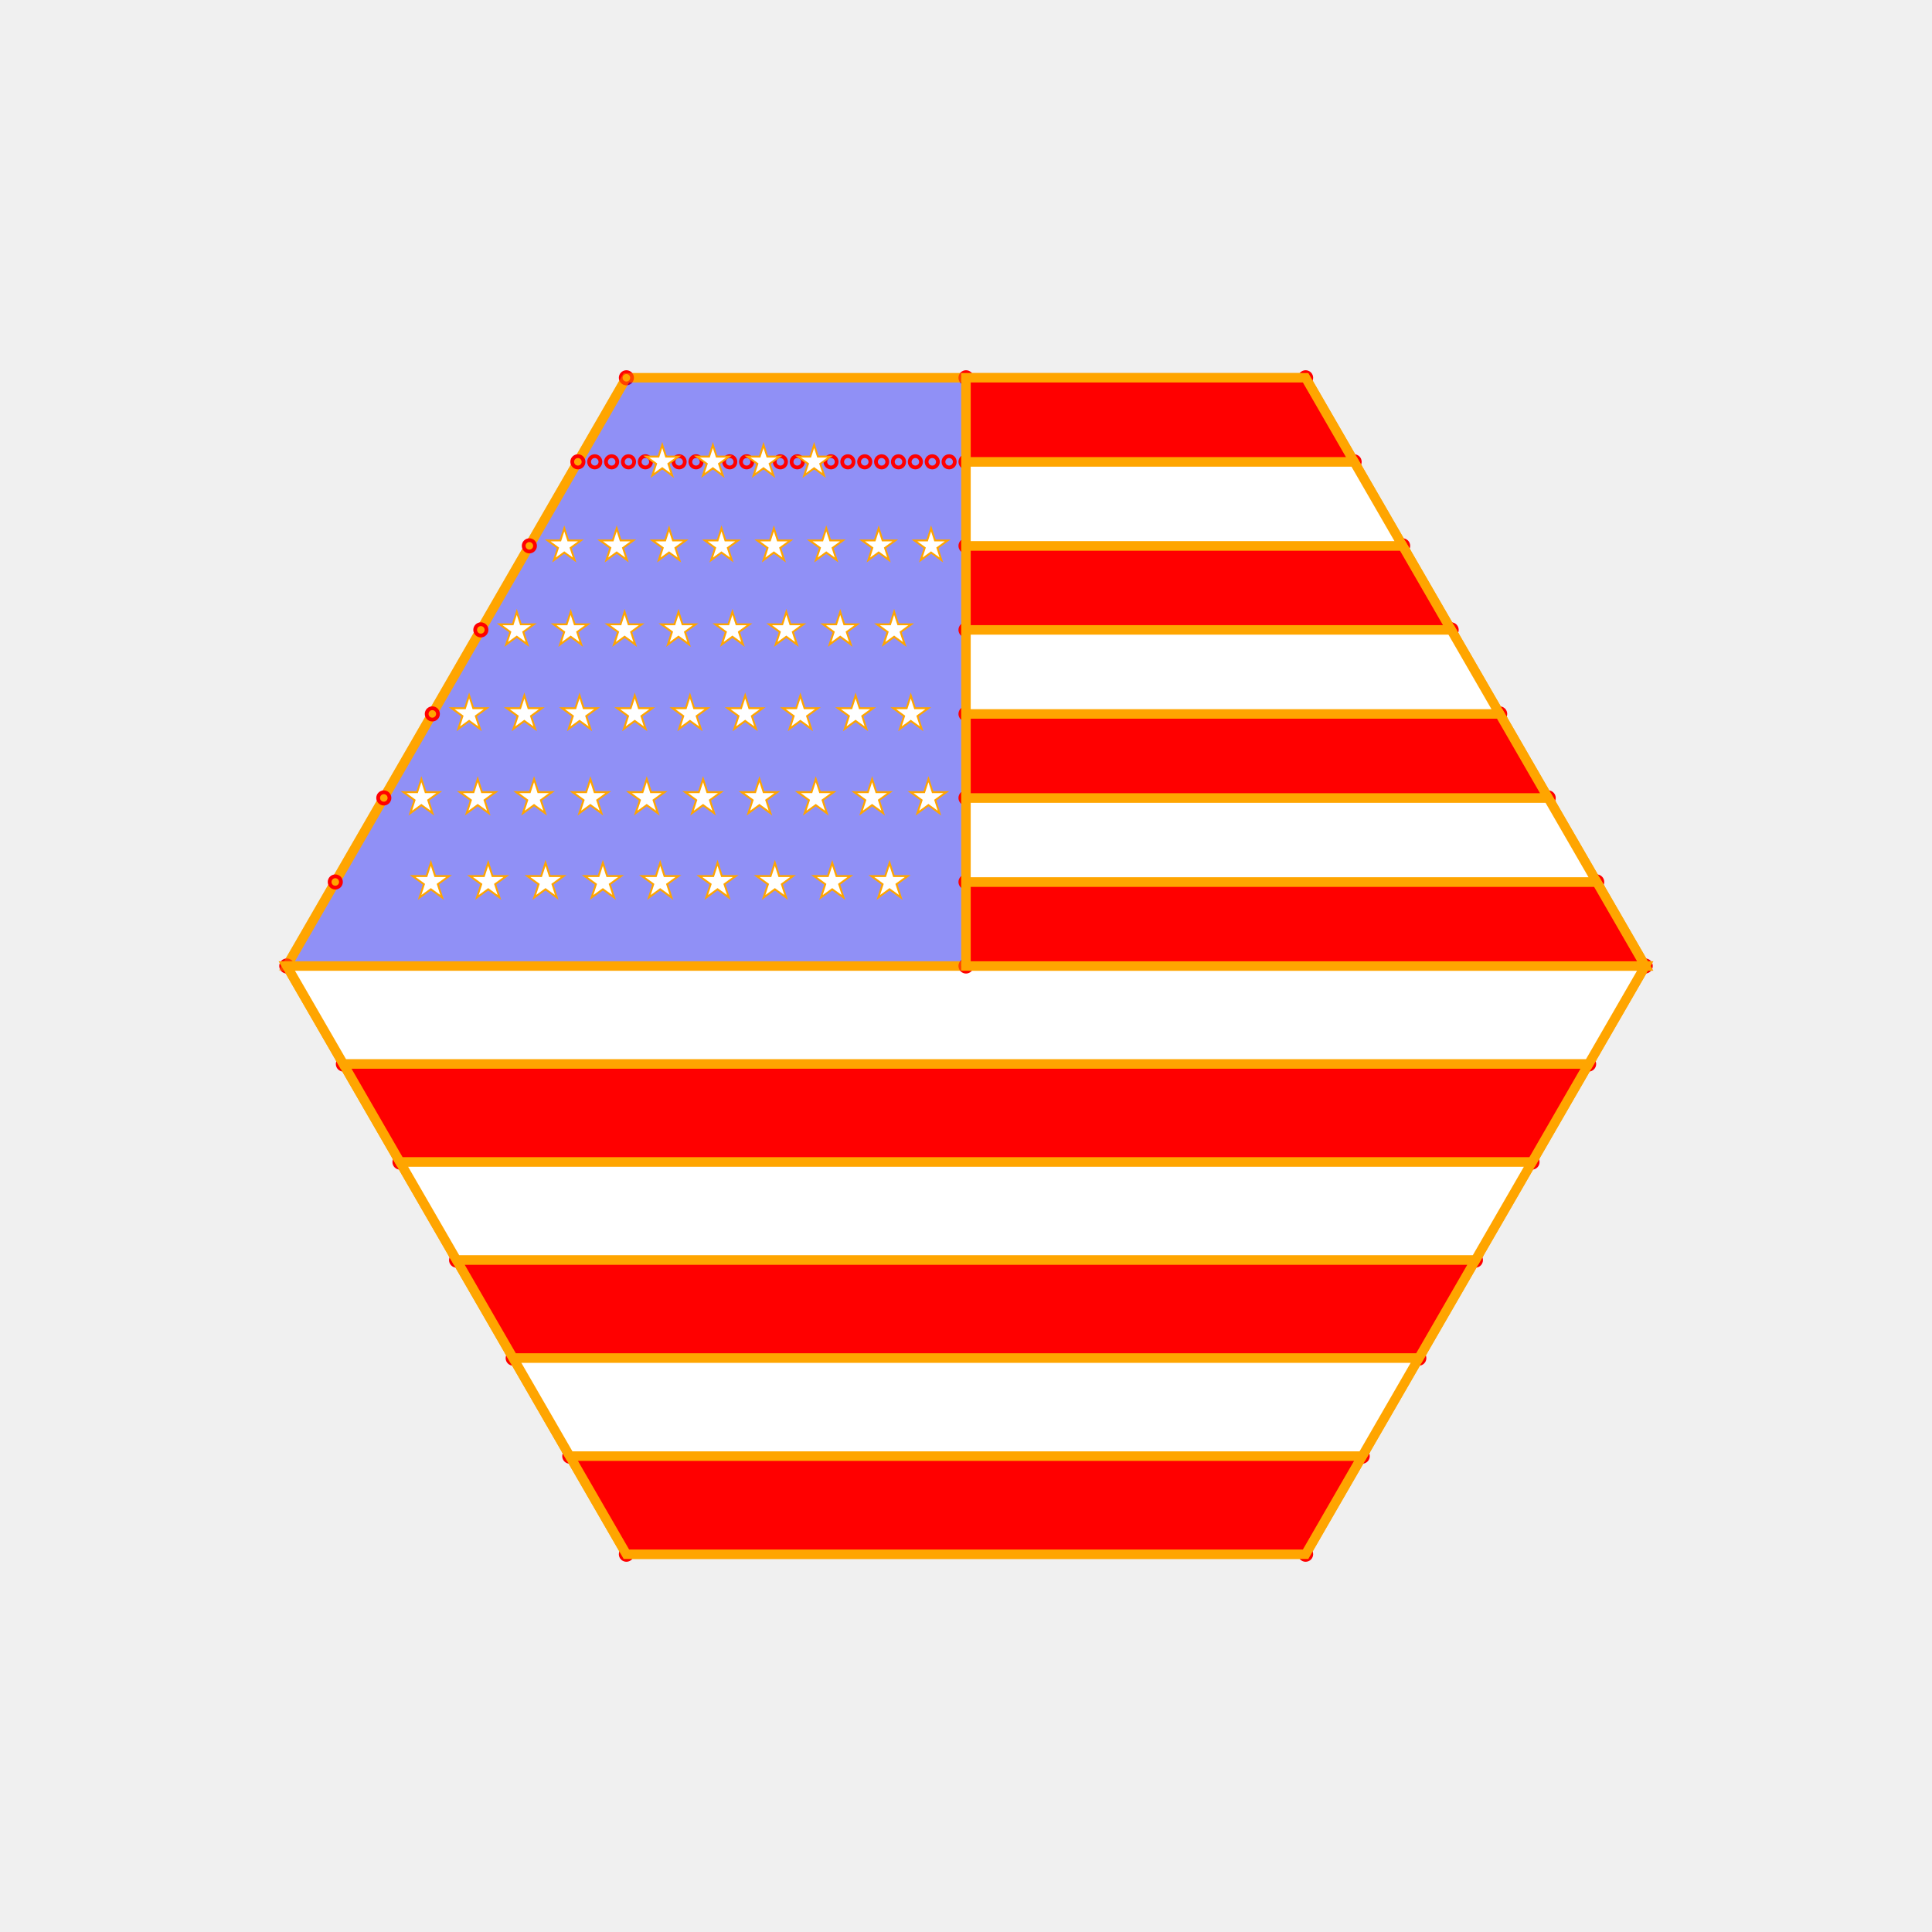
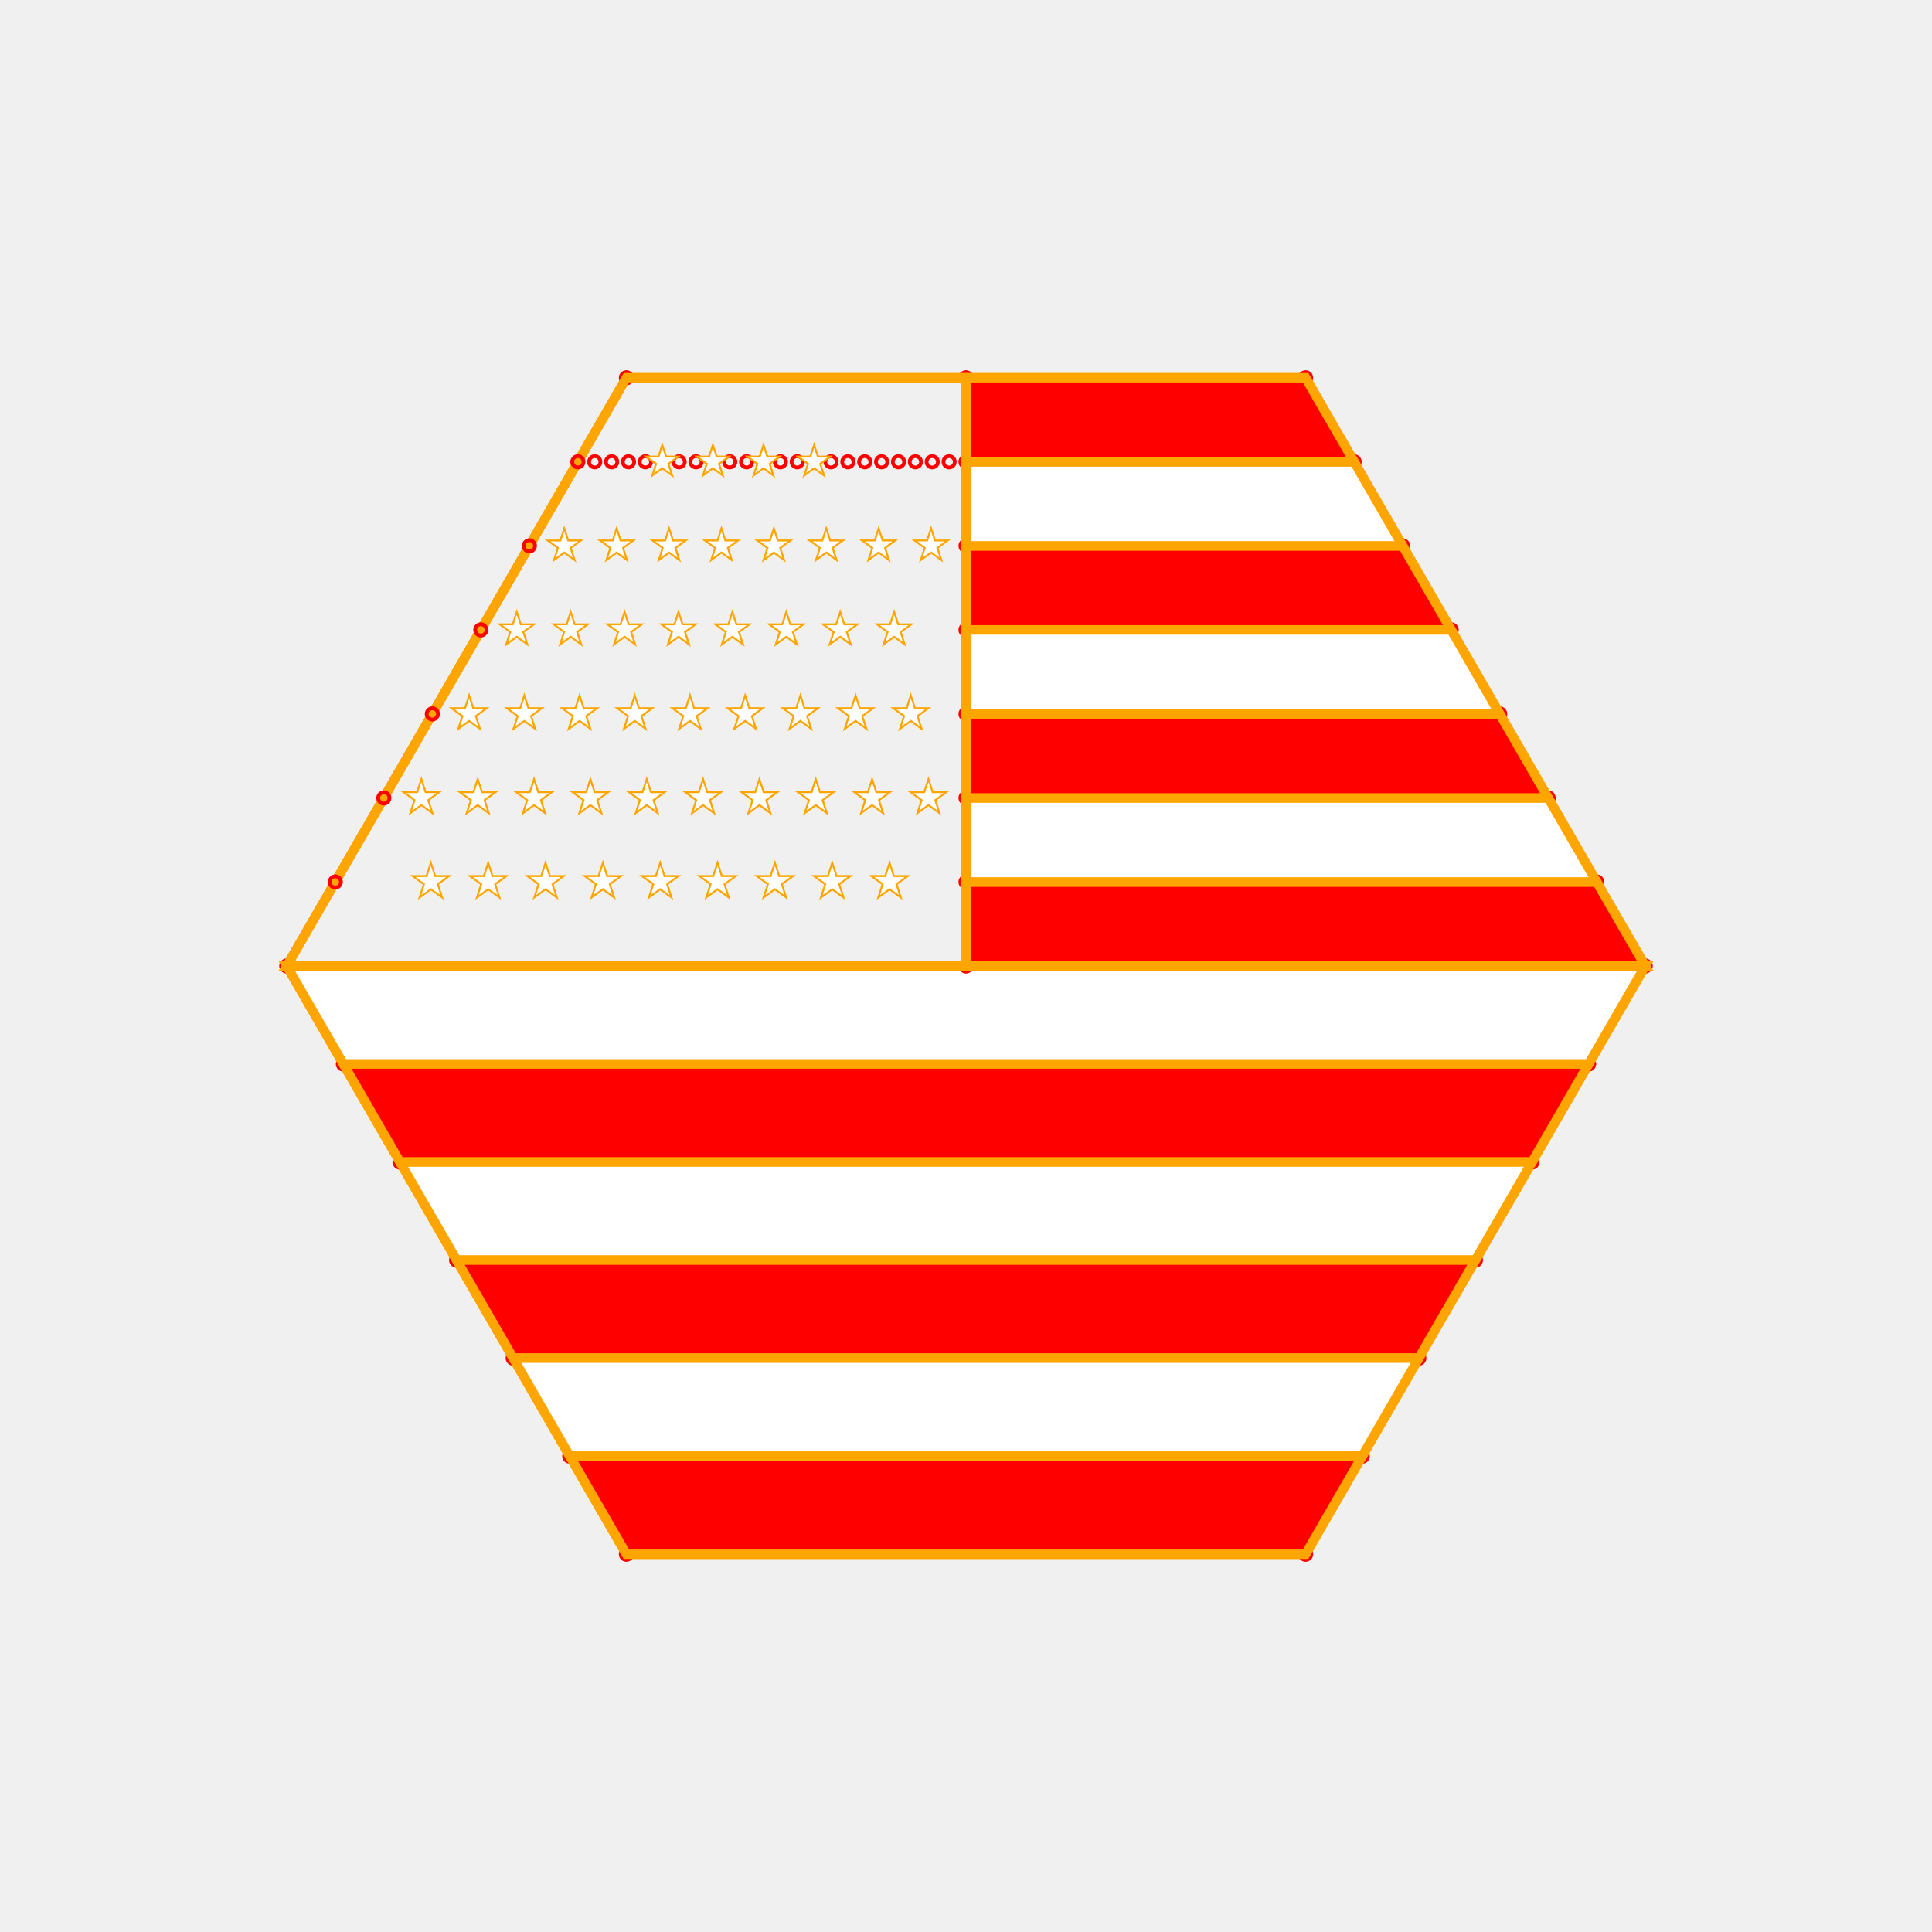
<svg xmlns="http://www.w3.org/2000/svg" width="1024" height="1024" desc="Created by KTab" version="1.2">
  <path stroke="orange" stroke-width="5" fill="none" opacity="1.0" d="M 692.0 200.231 L 332.0 200.231 L 152.0 512.0 L 332.0 823.769 L 692.0 823.769 L 872.0 512.0 Z" />
  <circle cx="872.0" cy="512.0" r="3" fill="none" stroke="red" stroke-width="2" />
  <circle cx="152.0" cy="512.0" r="3" fill="none" stroke="red" stroke-width="2" />
  <circle cx="692.0" cy="823.769" r="3" fill="none" stroke="red" stroke-width="2" />
  <circle cx="332.0" cy="823.769" r="3" fill="none" stroke="red" stroke-width="2" />
  <circle cx="722" cy="771.808" r="3" fill="none" stroke="red" stroke-width="2" />
  <circle cx="752" cy="719.846" r="3" fill="none" stroke="red" stroke-width="2" />
  <circle cx="782" cy="667.885" r="3" fill="none" stroke="red" stroke-width="2" />
  <circle cx="812.0" cy="615.923" r="3" fill="none" stroke="red" stroke-width="2" />
  <circle cx="842" cy="563.962" r="3" fill="none" stroke="red" stroke-width="2" />
  <circle cx="302" cy="771.808" r="3" fill="none" stroke="red" stroke-width="2" />
  <circle cx="272" cy="719.846" r="3" fill="none" stroke="red" stroke-width="2" />
  <circle cx="242" cy="667.885" r="3" fill="none" stroke="red" stroke-width="2" />
  <circle cx="212" cy="615.923" r="3" fill="none" stroke="red" stroke-width="2" />
  <circle cx="182" cy="563.962" r="3" fill="none" stroke="red" stroke-width="2" />
  <path stroke="orange" stroke-width="5" fill="white" opacity="1.0" d="M 182 563.962 L 842 563.962 L 872.0 512.0 L 152.0 512.0 Z" />
  <path stroke="orange" stroke-width="5" fill="red" opacity="1.0" d="M 212 615.923 L 812.0 615.923 L 842 563.962 L 182 563.962 Z" />
  <path stroke="orange" stroke-width="5" fill="white" opacity="1.0" d="M 242 667.885 L 782 667.885 L 812.0 615.923 L 212 615.923 Z" />
  <path stroke="orange" stroke-width="5" fill="red" opacity="1.0" d="M 272 719.846 L 752 719.846 L 782 667.885 L 242 667.885 Z" />
  <path stroke="orange" stroke-width="5" fill="white" opacity="1.0" d="M 302 771.808 L 722 771.808 L 752 719.846 L 272 719.846 Z" />
  <path stroke="orange" stroke-width="5" fill="red" opacity="1.0" d="M 332.0 823.769 L 692.0 823.769 L 722 771.808 L 302 771.808 Z" />
  <circle cx="692.0" cy="200.231" r="3" fill="none" stroke="red" stroke-width="2" />
  <circle cx="717.714" cy="244.769" r="3" fill="none" stroke="red" stroke-width="2" />
  <circle cx="743.429" cy="289.308" r="3" fill="none" stroke="red" stroke-width="2" />
  <circle cx="769.143" cy="333.846" r="3" fill="none" stroke="red" stroke-width="2" />
  <circle cx="794.857" cy="378.385" r="3" fill="none" stroke="red" stroke-width="2" />
  <circle cx="820.571" cy="422.923" r="3" fill="none" stroke="red" stroke-width="2" />
  <circle cx="846.286" cy="467.462" r="3" fill="none" stroke="red" stroke-width="2" />
  <circle cx="332.0" cy="200.231" r="3" fill="none" stroke="red" stroke-width="2" />
  <circle cx="512.0" cy="512.0" r="3" fill="none" stroke="red" stroke-width="2" />
  <circle cx="512.0" cy="200.231" r="3" fill="none" stroke="red" stroke-width="2" />
  <path d="M 512.0 512.0 L 512.0 200.231" stroke="orange" stroke-width="5" />
-   <path stroke="orange" stroke-width="5" fill="blue" opacity="0.4" d="M 512.0 512.0 L 512.0 200.231 L 332.0 200.231 L 152.0 512.0 Z" />
+   <path stroke="orange" stroke-width="5" fill="none" opacity="1.0" d="M 512.0 512.0 L 512.0 200.231 L 332.0 200.231 L 152.0 512.0 Z" />
  <circle cx="512.0" cy="244.769" r="3" fill="none" stroke="red" stroke-width="2" />
  <circle cx="512.0" cy="289.308" r="3" fill="none" stroke="red" stroke-width="2" />
  <circle cx="512.0" cy="333.846" r="3" fill="none" stroke="red" stroke-width="2" />
  <circle cx="512.0" cy="378.385" r="3" fill="none" stroke="red" stroke-width="2" />
  <circle cx="512" cy="422.923" r="3" fill="none" stroke="red" stroke-width="2" />
  <circle cx="512" cy="467.462" r="3" fill="none" stroke="red" stroke-width="2" />
  <path stroke="orange" stroke-width="5" fill="red" opacity="1.0" d="M 872.0 512.0 L 846.286 467.462 L 512 467.462 L 512.0 512.0 Z" />
  <path stroke="orange" stroke-width="5" fill="white" opacity="1.0" d="M 846.286 467.462 L 820.571 422.923 L 512 422.923 L 512 467.462 Z" />
  <path stroke="orange" stroke-width="5" fill="red" opacity="1.0" d="M 820.571 422.923 L 794.857 378.385 L 512.0 378.385 L 512 422.923 Z" />
  <path stroke="orange" stroke-width="5" fill="white" opacity="1.0" d="M 794.857 378.385 L 769.143 333.846 L 512.0 333.846 L 512.0 378.385 Z" />
  <path stroke="orange" stroke-width="5" fill="red" opacity="1.0" d="M 769.143 333.846 L 743.429 289.308 L 512.0 289.308 L 512.0 333.846 Z" />
  <path stroke="orange" stroke-width="5" fill="white" opacity="1.0" d="M 743.429 289.308 L 717.714 244.769 L 512.0 244.769 L 512.0 289.308 Z" />
  <path stroke="orange" stroke-width="5" fill="red" opacity="1.0" d="M 717.714 244.769 L 692.0 200.231 L 512.0 200.231 L 512.0 244.769 Z" />
  <circle cx="306.286" cy="244.769" r="3" fill="none" stroke="red" stroke-width="2" />
  <circle cx="280.571" cy="289.308" r="3" fill="none" stroke="red" stroke-width="2" />
  <circle cx="254.857" cy="333.846" r="3" fill="none" stroke="red" stroke-width="2" />
  <circle cx="229.143" cy="378.385" r="3" fill="none" stroke="red" stroke-width="2" />
  <circle cx="203.429" cy="422.923" r="3" fill="none" stroke="red" stroke-width="2" />
  <circle cx="177.714" cy="467.462" r="3" fill="none" stroke="red" stroke-width="2" />
  <path stroke="orange" stroke-width="1" fill="white" opacity="1.0" d="M 228.364 457.332 L 226.089 464.331 L 218.73 464.331 L 224.684 468.657 L 222.409 475.657 L 228.364 471.331 L 234.318 475.657 L 232.044 468.657 L 237.998 464.331 L 230.638 464.331 Z" />
  <path stroke="orange" stroke-width="1" fill="white" opacity="1.0" d="M 258.753 457.332 L 256.479 464.331 L 249.119 464.331 L 255.073 468.657 L 252.799 475.657 L 258.753 471.331 L 264.707 475.657 L 262.433 468.657 L 268.387 464.331 L 261.028 464.331 Z" />
  <path stroke="orange" stroke-width="1" fill="white" opacity="1.0" d="M 289.143 457.332 L 286.869 464.331 L 279.509 464.331 L 285.463 468.657 L 283.189 475.657 L 289.143 471.331 L 295.097 475.657 L 292.823 468.657 L 298.777 464.331 L 291.417 464.331 Z" />
  <path stroke="orange" stroke-width="1" fill="white" opacity="1.0" d="M 319.532 457.332 L 317.258 464.331 L 309.898 464.331 L 315.853 468.657 L 313.578 475.657 L 319.532 471.331 L 325.487 475.657 L 323.212 468.657 L 329.167 464.331 L 321.807 464.331 Z" />
  <path stroke="orange" stroke-width="1" fill="white" opacity="1.0" d="M 349.922 457.332 L 347.648 464.331 L 340.288 464.331 L 346.242 468.657 L 343.968 475.657 L 349.922 471.331 L 355.876 475.657 L 353.602 468.657 L 359.556 464.331 L 352.196 464.331 Z" />
  <path stroke="orange" stroke-width="1" fill="white" opacity="1.0" d="M 380.312 457.332 L 378.037 464.331 L 370.678 464.331 L 376.632 468.657 L 374.358 475.657 L 380.312 471.331 L 386.266 475.657 L 383.992 468.657 L 389.946 464.331 L 382.586 464.331 Z" />
  <path stroke="orange" stroke-width="1" fill="white" opacity="1.0" d="M 410.701 457.332 L 408.427 464.331 L 401.067 464.331 L 407.021 468.657 L 404.747 475.657 L 410.701 471.331 L 416.655 475.657 L 414.381 468.657 L 420.335 464.331 L 412.976 464.331 Z" />
  <path stroke="orange" stroke-width="1" fill="white" opacity="1.0" d="M 441.091 457.332 L 438.817 464.331 L 431.457 464.331 L 437.411 468.657 L 435.137 475.657 L 441.091 471.331 L 447.045 475.657 L 444.771 468.657 L 450.725 464.331 L 443.365 464.331 Z" />
  <path stroke="orange" stroke-width="1" fill="white" opacity="1.0" d="M 471.481 457.332 L 469.206 464.331 L 461.846 464.331 L 467.801 468.657 L 465.526 475.657 L 471.481 471.331 L 477.435 475.657 L 475.16 468.657 L 481.115 464.331 L 473.755 464.331 Z" />
  <path stroke="orange" stroke-width="1" fill="white" opacity="1.0" d="M 223.336 412.969 L 221.102 419.847 L 213.87 419.847 L 219.72 424.098 L 217.486 430.976 L 223.336 426.725 L 229.187 430.976 L 226.952 424.098 L 232.803 419.847 L 225.571 419.847 Z" />
  <path stroke="orange" stroke-width="1" fill="white" opacity="1.0" d="M 253.198 412.969 L 250.963 419.847 L 243.731 419.847 L 249.582 424.098 L 247.347 430.976 L 253.198 426.725 L 259.049 430.976 L 256.814 424.098 L 262.665 419.847 L 255.433 419.847 Z" />
  <path stroke="orange" stroke-width="1" fill="white" opacity="1.0" d="M 283.06 412.969 L 280.825 419.847 L 273.593 419.847 L 279.444 424.098 L 277.209 430.976 L 283.06 426.725 L 288.911 430.976 L 286.676 424.098 L 292.527 419.847 L 285.295 419.847 Z" />
  <path stroke="orange" stroke-width="1" fill="white" opacity="1.0" d="M 312.922 412.969 L 310.687 419.847 L 303.455 419.847 L 309.306 424.098 L 307.071 430.976 L 312.922 426.725 L 318.772 430.976 L 316.538 424.098 L 322.388 419.847 L 315.156 419.847 Z" />
  <path stroke="orange" stroke-width="1" fill="white" opacity="1.0" d="M 342.783 412.969 L 340.549 419.847 L 333.317 419.847 L 339.167 424.098 L 336.933 430.976 L 342.783 426.725 L 348.634 430.976 L 346.399 424.098 L 352.25 419.847 L 345.018 419.847 Z" />
  <path stroke="orange" stroke-width="1" fill="white" opacity="1.0" d="M 372.645 412.969 L 370.41 419.847 L 363.178 419.847 L 369.029 424.098 L 366.794 430.976 L 372.645 426.725 L 378.496 430.976 L 376.261 424.098 L 382.112 419.847 L 374.88 419.847 Z" />
  <path stroke="orange" stroke-width="1" fill="white" opacity="1.0" d="M 402.507 412.969 L 400.272 419.847 L 393.04 419.847 L 398.891 424.098 L 396.656 430.976 L 402.507 426.725 L 408.358 430.976 L 406.123 424.098 L 411.974 419.847 L 404.742 419.847 Z" />
  <path stroke="orange" stroke-width="1" fill="white" opacity="1.0" d="M 432.369 412.969 L 430.134 419.847 L 422.902 419.847 L 428.753 424.098 L 426.518 430.976 L 432.369 426.725 L 438.219 430.976 L 435.985 424.098 L 441.835 419.847 L 434.603 419.847 Z" />
  <path stroke="orange" stroke-width="1" fill="white" opacity="1.0" d="M 462.23 412.969 L 459.996 419.847 L 452.764 419.847 L 458.614 424.098 L 456.38 430.976 L 462.23 426.725 L 468.081 430.976 L 465.846 424.098 L 471.697 419.847 L 464.465 419.847 Z" />
  <path stroke="orange" stroke-width="1" fill="white" opacity="1.0" d="M 492.092 412.969 L 489.857 419.847 L 482.625 419.847 L 488.476 424.098 L 486.241 430.976 L 492.092 426.725 L 497.943 430.976 L 495.708 424.098 L 501.559 419.847 L 494.327 419.847 Z" />
  <path stroke="orange" stroke-width="1" fill="white" opacity="1.0" d="M 248.65 368.631 L 246.46 375.371 L 239.374 375.371 L 245.107 379.536 L 242.917 386.276 L 248.65 382.11 L 254.383 386.276 L 252.193 379.536 L 257.927 375.371 L 250.84 375.371 Z" />
  <path stroke="orange" stroke-width="1" fill="white" opacity="1.0" d="M 277.911 368.631 L 275.721 375.371 L 268.635 375.371 L 274.368 379.536 L 272.178 386.276 L 277.911 382.11 L 283.644 386.276 L 281.455 379.536 L 287.188 375.371 L 280.101 375.371 Z" />
  <path stroke="orange" stroke-width="1" fill="white" opacity="1.0" d="M 307.172 368.631 L 304.983 375.371 L 297.896 375.371 L 303.629 379.536 L 301.439 386.276 L 307.172 382.11 L 312.905 386.276 L 310.716 379.536 L 316.449 375.371 L 309.362 375.371 Z" />
  <path stroke="orange" stroke-width="1" fill="white" opacity="1.0" d="M 336.433 368.631 L 334.244 375.371 L 327.157 375.371 L 332.89 379.536 L 330.7 386.276 L 336.433 382.11 L 342.167 386.276 L 339.977 379.536 L 345.71 375.371 L 338.623 375.371 Z" />
  <path stroke="orange" stroke-width="1" fill="white" opacity="1.0" d="M 365.695 368.631 L 363.505 375.371 L 356.418 375.371 L 362.151 379.536 L 359.962 386.276 L 365.695 382.11 L 371.428 386.276 L 369.238 379.536 L 374.971 375.371 L 367.884 375.371 Z" />
  <path stroke="orange" stroke-width="1" fill="white" opacity="1.0" d="M 394.956 368.631 L 392.766 375.371 L 385.679 375.371 L 391.412 379.536 L 389.223 386.276 L 394.956 382.11 L 400.689 386.276 L 398.499 379.536 L 404.232 375.371 L 397.146 375.371 Z" />
  <path stroke="orange" stroke-width="1" fill="white" opacity="1.0" d="M 424.217 368.631 L 422.027 375.371 L 414.94 375.371 L 420.674 379.536 L 418.484 386.276 L 424.217 382.11 L 429.95 386.276 L 427.76 379.536 L 433.493 375.371 L 426.407 375.371 Z" />
  <path stroke="orange" stroke-width="1" fill="white" opacity="1.0" d="M 453.478 368.631 L 451.288 375.371 L 444.202 375.371 L 449.935 379.536 L 447.745 386.276 L 453.478 382.11 L 459.211 386.276 L 457.021 379.536 L 462.754 375.371 L 455.668 375.371 Z" />
  <path stroke="orange" stroke-width="1" fill="white" opacity="1.0" d="M 482.739 368.631 L 480.549 375.371 L 473.463 375.371 L 479.196 379.536 L 477.006 386.276 L 482.739 382.11 L 488.472 386.276 L 486.282 379.536 L 492.015 375.371 L 484.929 375.371 Z" />
  <path stroke="orange" stroke-width="1" fill="white" opacity="1.0" d="M 273.905 324.322 L 271.767 330.903 L 264.847 330.903 L 270.445 334.97 L 268.307 341.551 L 273.905 337.484 L 279.503 341.551 L 277.364 334.97 L 282.962 330.903 L 276.043 330.903 Z" />
  <path stroke="orange" stroke-width="1" fill="white" opacity="1.0" d="M 302.476 324.322 L 300.338 330.903 L 293.419 330.903 L 299.016 334.97 L 296.878 341.551 L 302.476 337.484 L 308.074 341.551 L 305.936 334.97 L 311.534 330.903 L 304.614 330.903 Z" />
  <path stroke="orange" stroke-width="1" fill="white" opacity="1.0" d="M 331.048 324.322 L 328.909 330.903 L 321.99 330.903 L 327.588 334.97 L 325.45 341.551 L 331.048 337.484 L 336.646 341.551 L 334.507 334.97 L 340.105 330.903 L 333.186 330.903 Z" />
  <path stroke="orange" stroke-width="1" fill="white" opacity="1.0" d="M 359.619 324.322 L 357.481 330.903 L 350.561 330.903 L 356.159 334.97 L 354.021 341.551 L 359.619 337.484 L 365.217 341.551 L 363.079 334.97 L 368.677 330.903 L 361.757 330.903 Z" />
  <path stroke="orange" stroke-width="1" fill="white" opacity="1.0" d="M 388.19 324.322 L 386.052 330.903 L 379.133 330.903 L 384.731 334.97 L 382.593 341.551 L 388.19 337.484 L 393.788 341.551 L 391.65 334.97 L 397.248 330.903 L 390.329 330.903 Z" />
  <path stroke="orange" stroke-width="1" fill="white" opacity="1.0" d="M 416.762 324.322 L 414.624 330.903 L 407.704 330.903 L 413.302 334.97 L 411.164 341.551 L 416.762 337.484 L 422.36 341.551 L 420.222 334.97 L 425.82 330.903 L 418.9 330.903 Z" />
  <path stroke="orange" stroke-width="1" fill="white" opacity="1.0" d="M 445.333 324.322 L 443.195 330.903 L 436.276 330.903 L 441.874 334.97 L 439.735 341.551 L 445.333 337.484 L 450.931 341.551 L 448.793 334.97 L 454.391 330.903 L 447.472 330.903 Z" />
  <path stroke="orange" stroke-width="1" fill="white" opacity="1.0" d="M 473.905 324.322 L 471.767 330.903 L 464.847 330.903 L 470.445 334.97 L 468.307 341.551 L 473.905 337.484 L 479.503 341.551 L 477.364 334.97 L 482.962 330.903 L 476.043 330.903 Z" />
  <path stroke="orange" stroke-width="1" fill="white" opacity="1.0" d="M 299.086 280.051 L 297.007 286.447 L 290.282 286.447 L 295.723 290.4 L 293.645 296.797 L 299.086 292.844 L 304.527 296.797 L 302.449 290.4 L 307.89 286.447 L 301.164 286.447 Z" />
  <path stroke="orange" stroke-width="1" fill="white" opacity="1.0" d="M 326.857 280.051 L 324.779 286.447 L 318.053 286.447 L 323.494 290.4 L 321.416 296.797 L 326.857 292.844 L 332.298 296.797 L 330.22 290.4 L 335.661 286.447 L 328.936 286.447 Z" />
  <path stroke="orange" stroke-width="1" fill="white" opacity="1.0" d="M 354.629 280.051 L 352.55 286.447 L 345.825 286.447 L 351.266 290.4 L 349.187 296.797 L 354.629 292.844 L 360.07 296.797 L 357.991 290.4 L 363.433 286.447 L 356.707 286.447 Z" />
  <path stroke="orange" stroke-width="1" fill="white" opacity="1.0" d="M 382.4 280.051 L 380.322 286.447 L 373.596 286.447 L 379.037 290.4 L 376.959 296.797 L 382.4 292.844 L 387.841 296.797 L 385.763 290.4 L 391.204 286.447 L 384.478 286.447 Z" />
  <path stroke="orange" stroke-width="1" fill="white" opacity="1.0" d="M 410.171 280.051 L 408.093 286.447 L 401.367 286.447 L 406.809 290.4 L 404.73 296.797 L 410.171 292.844 L 415.613 296.797 L 413.534 290.4 L 418.975 286.447 L 412.25 286.447 Z" />
  <path stroke="orange" stroke-width="1" fill="white" opacity="1.0" d="M 437.943 280.051 L 435.864 286.447 L 429.139 286.447 L 434.58 290.4 L 432.502 296.797 L 437.943 292.844 L 443.384 296.797 L 441.306 290.4 L 446.747 286.447 L 440.021 286.447 Z" />
  <path stroke="orange" stroke-width="1" fill="white" opacity="1.0" d="M 465.714 280.051 L 463.636 286.447 L 456.91 286.447 L 462.351 290.4 L 460.273 296.797 L 465.714 292.844 L 471.155 296.797 L 469.077 290.4 L 474.518 286.447 L 467.793 286.447 Z" />
  <path stroke="orange" stroke-width="1" fill="white" opacity="1.0" d="M 493.486 280.051 L 491.407 286.447 L 484.682 286.447 L 490.123 290.4 L 488.045 296.797 L 493.486 292.844 L 498.927 296.797 L 496.849 290.4 L 502.29 286.447 L 495.564 286.447 Z" />
  <circle cx="503.056" cy="244.769" r="3" fill="none" stroke="red" stroke-width="2" />
  <circle cx="494.112" cy="244.769" r="3" fill="none" stroke="red" stroke-width="2" />
  <circle cx="485.168" cy="244.769" r="3" fill="none" stroke="red" stroke-width="2" />
  <circle cx="476.224" cy="244.769" r="3" fill="none" stroke="red" stroke-width="2" />
  <circle cx="467.28" cy="244.769" r="3" fill="none" stroke="red" stroke-width="2" />
  <circle cx="458.335" cy="244.769" r="3" fill="none" stroke="red" stroke-width="2" />
  <circle cx="449.391" cy="244.769" r="3" fill="none" stroke="red" stroke-width="2" />
  <circle cx="440.447" cy="244.769" r="3" fill="none" stroke="red" stroke-width="2" />
  <circle cx="431.503" cy="244.769" r="3" fill="none" stroke="red" stroke-width="2" />
  <circle cx="422.559" cy="244.769" r="3" fill="none" stroke="red" stroke-width="2" />
  <circle cx="413.615" cy="244.769" r="3" fill="none" stroke="red" stroke-width="2" />
  <circle cx="404.671" cy="244.769" r="3" fill="none" stroke="red" stroke-width="2" />
  <circle cx="395.727" cy="244.769" r="3" fill="none" stroke="red" stroke-width="2" />
  <circle cx="386.783" cy="244.769" r="3" fill="none" stroke="red" stroke-width="2" />
  <circle cx="377.839" cy="244.769" r="3" fill="none" stroke="red" stroke-width="2" />
  <circle cx="368.894" cy="244.769" r="3" fill="none" stroke="red" stroke-width="2" />
  <circle cx="359.95" cy="244.769" r="3" fill="none" stroke="red" stroke-width="2" />
  <circle cx="351.006" cy="244.769" r="3" fill="none" stroke="red" stroke-width="2" />
  <circle cx="342.062" cy="244.769" r="3" fill="none" stroke="red" stroke-width="2" />
  <circle cx="333.118" cy="244.769" r="3" fill="none" stroke="red" stroke-width="2" />
  <circle cx="324.174" cy="244.769" r="3" fill="none" stroke="red" stroke-width="2" />
  <circle cx="315.23" cy="244.769" r="3" fill="none" stroke="red" stroke-width="2" />
  <path stroke="orange" stroke-width="1" fill="white" opacity="1.0" d="M 351.006 235.825 L 348.998 242.005 L 342.5 242.005 L 347.757 245.825 L 345.749 252.005 L 351.006 248.186 L 356.263 252.005 L 354.255 245.825 L 359.513 242.005 L 353.014 242.005 Z" />
  <path stroke="orange" stroke-width="1" fill="white" opacity="1.0" d="M 377.839 235.825 L 375.83 242.005 L 369.332 242.005 L 374.589 245.825 L 372.581 252.005 L 377.839 248.186 L 383.096 252.005 L 381.088 245.825 L 386.345 242.005 L 379.847 242.005 Z" />
  <path stroke="orange" stroke-width="1" fill="white" opacity="1.0" d="M 404.671 235.825 L 402.663 242.005 L 396.164 242.005 L 401.422 245.825 L 399.414 252.005 L 404.671 248.186 L 409.928 252.005 L 407.92 245.825 L 413.177 242.005 L 406.679 242.005 Z" />
  <path stroke="orange" stroke-width="1" fill="white" opacity="1.0" d="M 431.503 235.825 L 429.495 242.005 L 422.997 242.005 L 428.254 245.825 L 426.246 252.005 L 431.503 248.186 L 436.76 252.005 L 434.752 245.825 L 440.009 242.005 L 433.511 242.005 Z" />
</svg>
